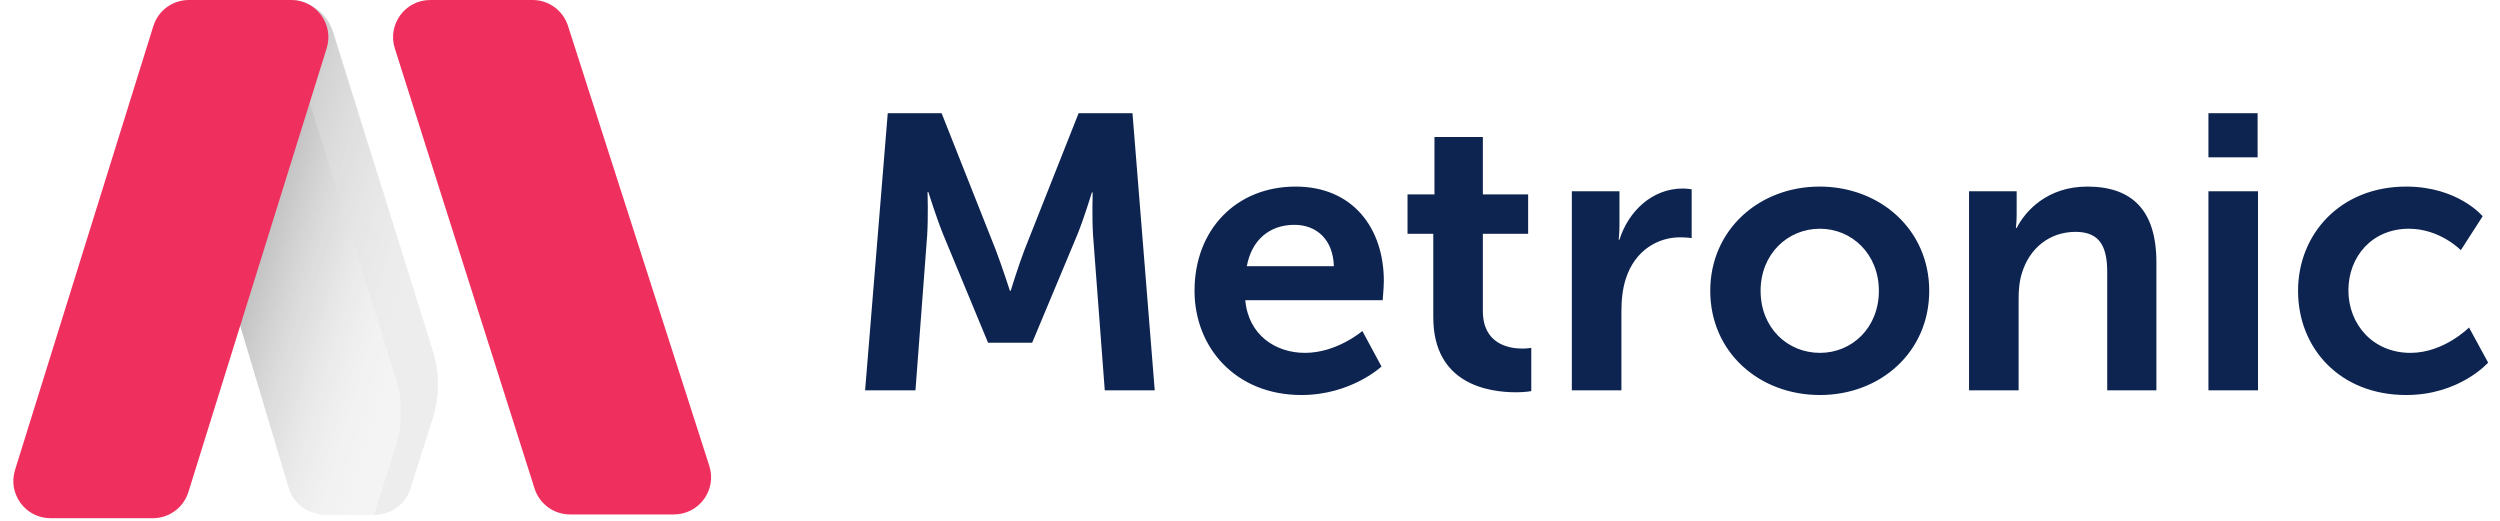
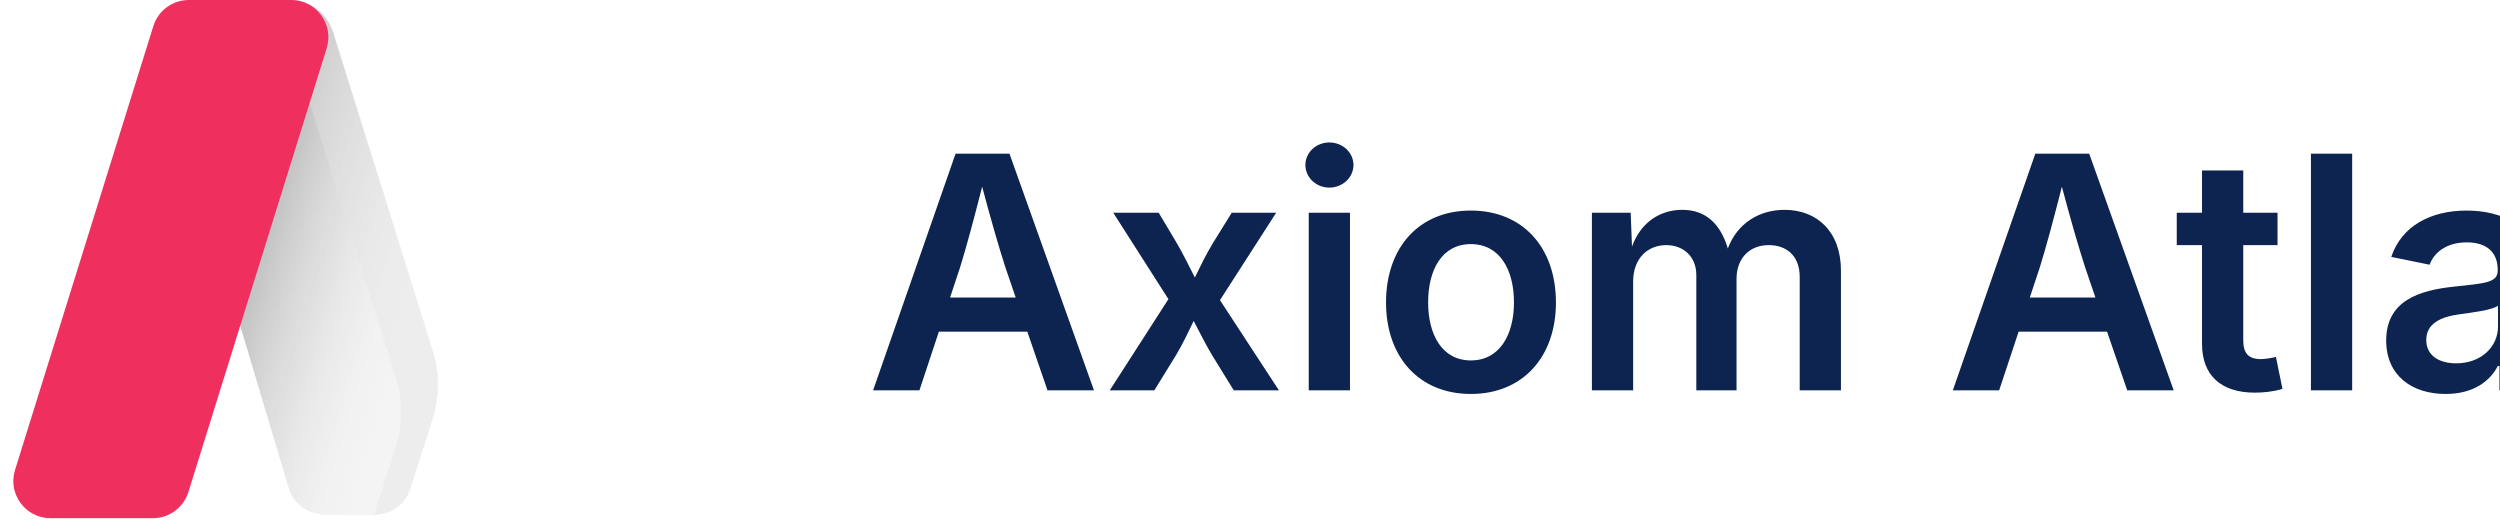
<svg xmlns="http://www.w3.org/2000/svg" width="269" height="56" viewBox="0 0 269 56" fill="none">
-   <path d="M93.085 42H98.504L99.763 25.326C99.889 23.352 99.805 20.664 99.805 20.664H99.889C99.889 20.664 100.813 23.604 101.527 25.326L106.315 36.876H111.061L115.891 25.326C116.605 23.604 117.487 20.706 117.487 20.706H117.571C117.571 20.706 117.487 23.352 117.613 25.326L118.873 42H124.249L121.855 12.18H116.059L110.221 26.922C109.549 28.686 108.751 31.29 108.751 31.29H108.667C108.667 31.29 107.827 28.686 107.155 26.922L101.317 12.18H95.522L93.085 42ZM128.531 31.29C128.531 37.38 132.941 42.504 140.039 42.504C145.373 42.504 148.649 39.438 148.649 39.438L146.591 35.616C146.591 35.616 143.861 37.968 140.417 37.968C137.225 37.968 134.327 36.036 133.991 32.298H148.775C148.775 32.298 148.901 30.87 148.901 30.24C148.901 24.57 145.583 20.076 139.409 20.076C133.025 20.076 128.531 24.696 128.531 31.29ZM134.159 28.644C134.663 25.872 136.553 24.192 139.283 24.192C141.635 24.192 143.441 25.746 143.525 28.644H134.159ZM154.222 34.146C154.222 41.328 160.144 42.21 163.126 42.21C164.134 42.21 164.764 42.084 164.764 42.084V37.422C164.764 37.422 164.386 37.506 163.798 37.506C162.328 37.506 159.556 37.002 159.556 33.474V25.158H164.428V20.916H159.556V14.742H154.348V20.916H151.45V25.158H154.222V34.146ZM169.13 42H174.464V33.516C174.464 32.256 174.59 31.08 174.926 30.03C175.934 26.838 178.496 25.536 180.764 25.536C181.478 25.536 182.024 25.62 182.024 25.62V20.37C182.024 20.37 181.562 20.286 181.058 20.286C177.782 20.286 175.22 22.722 174.254 25.788H174.17C174.17 25.788 174.254 25.074 174.254 24.276V20.58H169.13V42ZM184.023 31.29C184.023 37.884 189.273 42.504 195.825 42.504C202.335 42.504 207.585 37.884 207.585 31.29C207.585 24.738 202.335 20.076 195.783 20.076C189.273 20.076 184.023 24.738 184.023 31.29ZM189.441 31.29C189.441 27.342 192.339 24.612 195.825 24.612C199.269 24.612 202.167 27.342 202.167 31.29C202.167 35.28 199.269 37.968 195.825 37.968C192.339 37.968 189.441 35.28 189.441 31.29ZM211.869 42H217.203V32.172C217.203 31.164 217.287 30.198 217.581 29.316C218.379 26.754 220.479 24.948 223.335 24.948C226.065 24.948 226.737 26.712 226.737 29.316V42H232.029V28.224C232.029 22.554 229.341 20.076 224.595 20.076C220.269 20.076 217.917 22.722 216.993 24.528H216.909C216.909 24.528 216.993 23.856 216.993 23.058V20.58H211.869V42ZM237.627 16.926H242.919V12.18H237.627V16.926ZM237.627 42H242.961V20.58H237.627V42ZM247.27 31.29C247.27 37.506 251.806 42.504 258.904 42.504C264.658 42.504 267.724 39.018 267.724 39.018L265.666 35.238C265.666 35.238 262.978 37.968 259.366 37.968C255.292 37.968 252.688 34.86 252.688 31.248C252.688 27.594 255.25 24.612 259.198 24.612C262.558 24.612 264.784 26.922 264.784 26.922L267.136 23.268C267.136 23.268 264.49 20.076 258.904 20.076C251.806 20.076 247.27 25.2 247.27 31.29Z" fill="#0D2451" />
-   <path d="M61.114 2.777L76.323 50.13C77.152 52.712 75.226 55.353 72.514 55.353H61.331C59.588 55.353 58.046 54.225 57.518 52.564L42.483 5.211C41.664 2.631 43.589 0 46.295 0H57.306C59.044 0 60.583 1.122 61.114 2.777Z" fill="#EF305E" />
+   <text x="93.085" y="42" textLength="174.639" lengthAdjust="spacingAndGlyphs" fill="#0D2451" font-family="Inter, Helvetica, sans-serif" font-size="35" font-weight="600">Axiom Atlas</text>
  <g filter="url(#filter0_i)">
    <path d="M46.548 37.8L35.824 3.449C35.184 1.397 33.284 0 31.134 0C28.518 0 26.36 2.05 26.227 4.663L24.919 30.339C24.872 31.251 24.982 32.164 25.244 33.039L31.066 52.5C31.572 54.193 33.13 55.353 34.898 55.353H40.309C42.05 55.353 43.591 54.227 44.12 52.569L46.527 45.021C47.275 42.674 47.283 40.152 46.548 37.8Z" fill="#F4F4F4" />
    <path d="M46.548 37.8L35.824 3.449C35.184 1.397 33.284 0 31.134 0C28.518 0 26.36 2.05 26.227 4.663L24.919 30.339C24.872 31.251 24.982 32.164 25.244 33.039L31.066 52.5C31.572 54.193 33.13 55.353 34.898 55.353H40.309C42.05 55.353 43.591 54.227 44.12 52.569L46.527 45.021C47.275 42.674 47.283 40.152 46.548 37.8Z" fill="url(#paint0_linear)" />
  </g>
  <path d="M20.317 0H31.332C34.029 0 35.953 2.615 35.151 5.19L20.27 52.947C19.749 54.619 18.201 55.758 16.451 55.758H5.436C2.739 55.758 0.815 53.143 1.617 50.568L16.498 2.81C17.019 1.139 18.566 0 20.317 0Z" fill="#EF305E" />
  <defs>
    <filter id="filter0_i" x="24.908" y="0" width="22.185" height="55.353" filterUnits="userSpaceOnUse" color-interpolation-filters="sRGB">
      <feFlood flood-opacity="0" result="BackgroundImageFix" />
      <feBlend mode="normal" in="SourceGraphic" in2="BackgroundImageFix" result="shape" />
      <feColorMatrix in="SourceAlpha" type="matrix" values="0 0 0 0 0 0 0 0 0 0 0 0 0 0 0 0 0 0 127 0" result="hardAlpha" />
      <feOffset dx="-4" dy="3" />
      <feComposite in2="hardAlpha" operator="arithmetic" k2="-1" k3="1" />
      <feColorMatrix type="matrix" values="0 0 0 0 0.904 0 0 0 0 0.893 0 0 0 0 0.893 0 0 0 0.4 0" />
      <feBlend mode="normal" in2="shape" result="effect1_innerShadow" />
    </filter>
    <linearGradient id="paint0_linear" x1="29" y1="24.5" x2="49" y2="30.5" gradientUnits="userSpaceOnUse">
      <stop stop-opacity="0.2" />
      <stop offset="0.911" stop-color="white" stop-opacity="0" />
    </linearGradient>
  </defs>
</svg>
